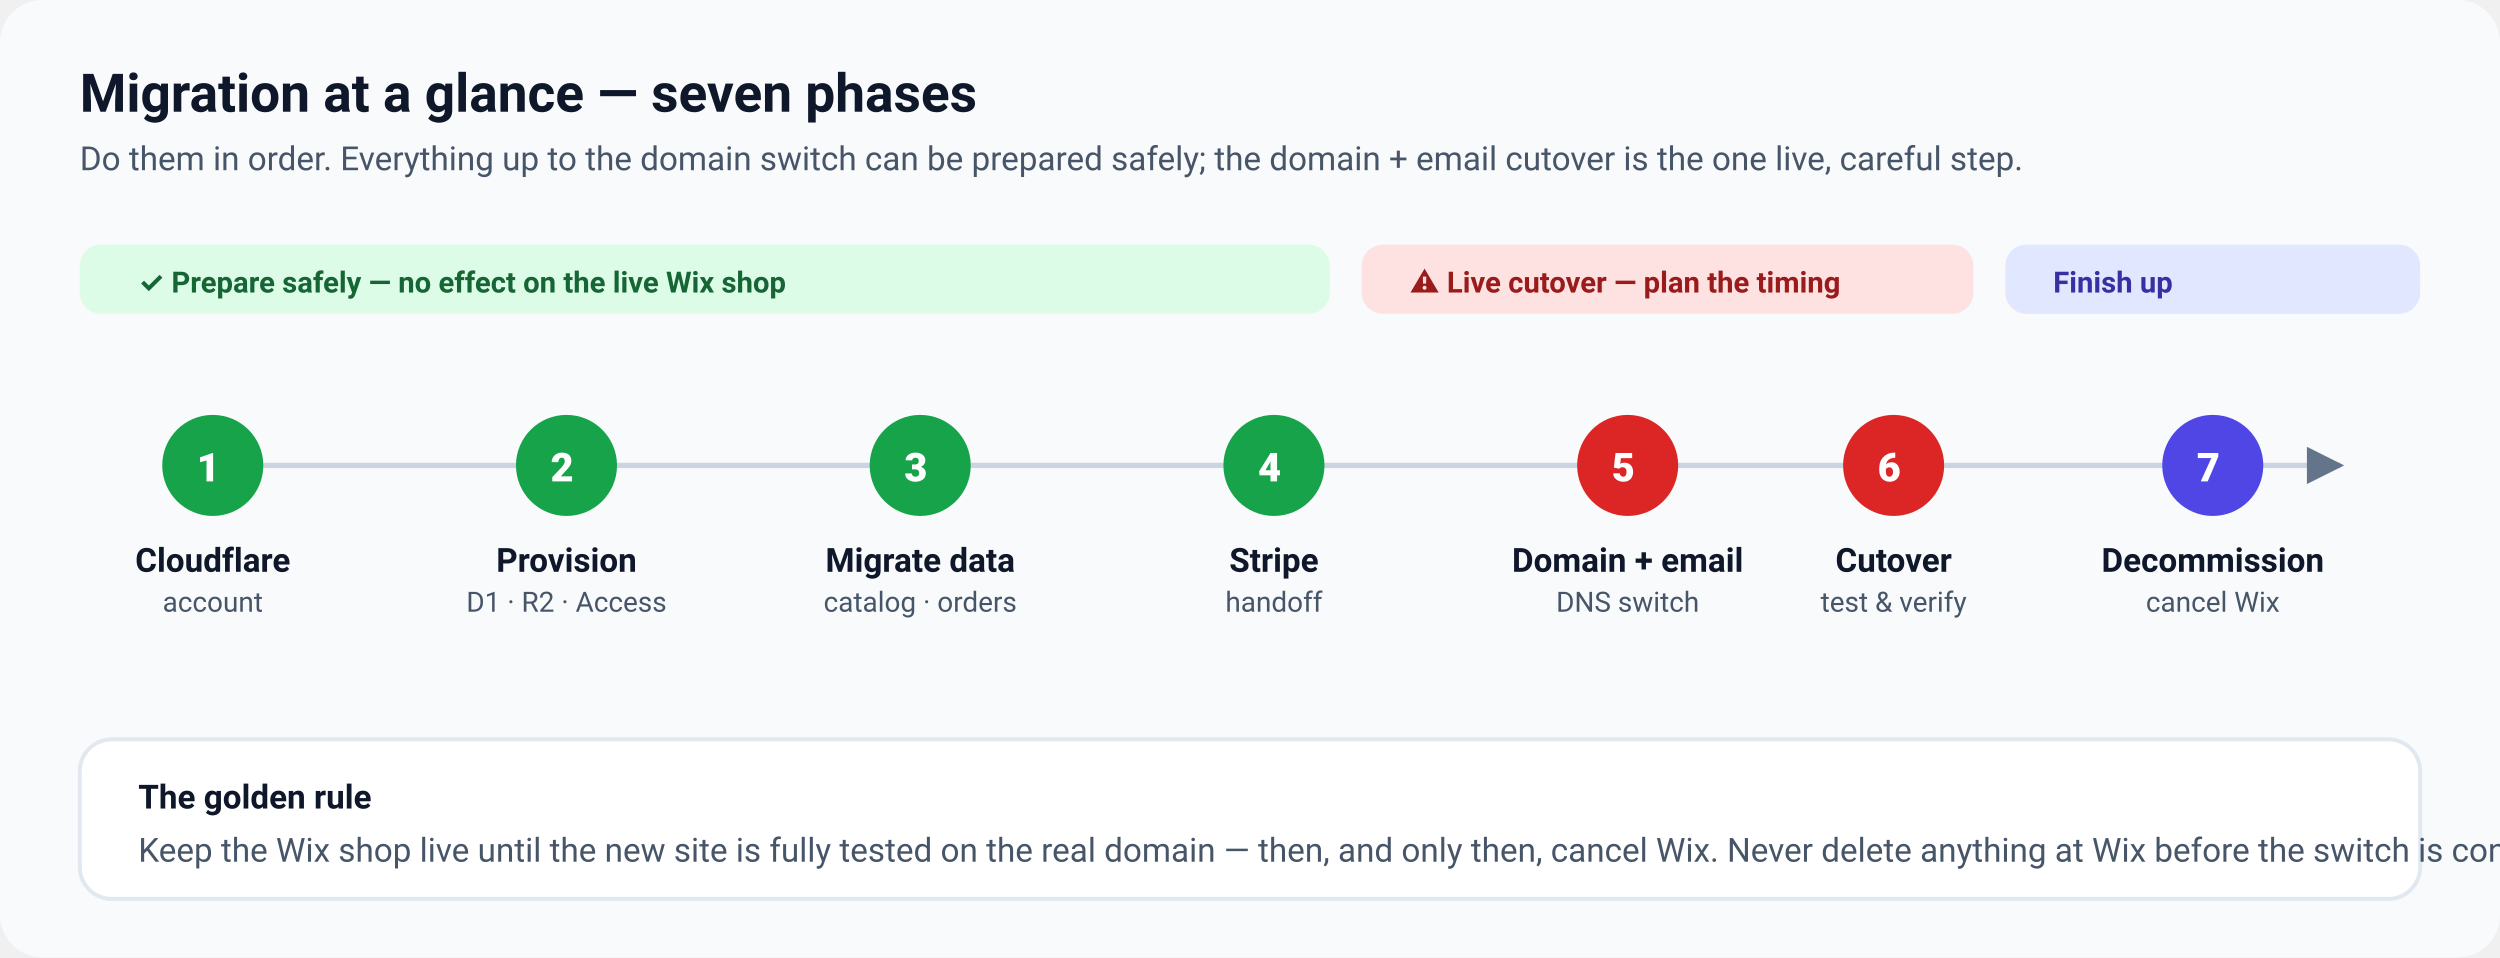
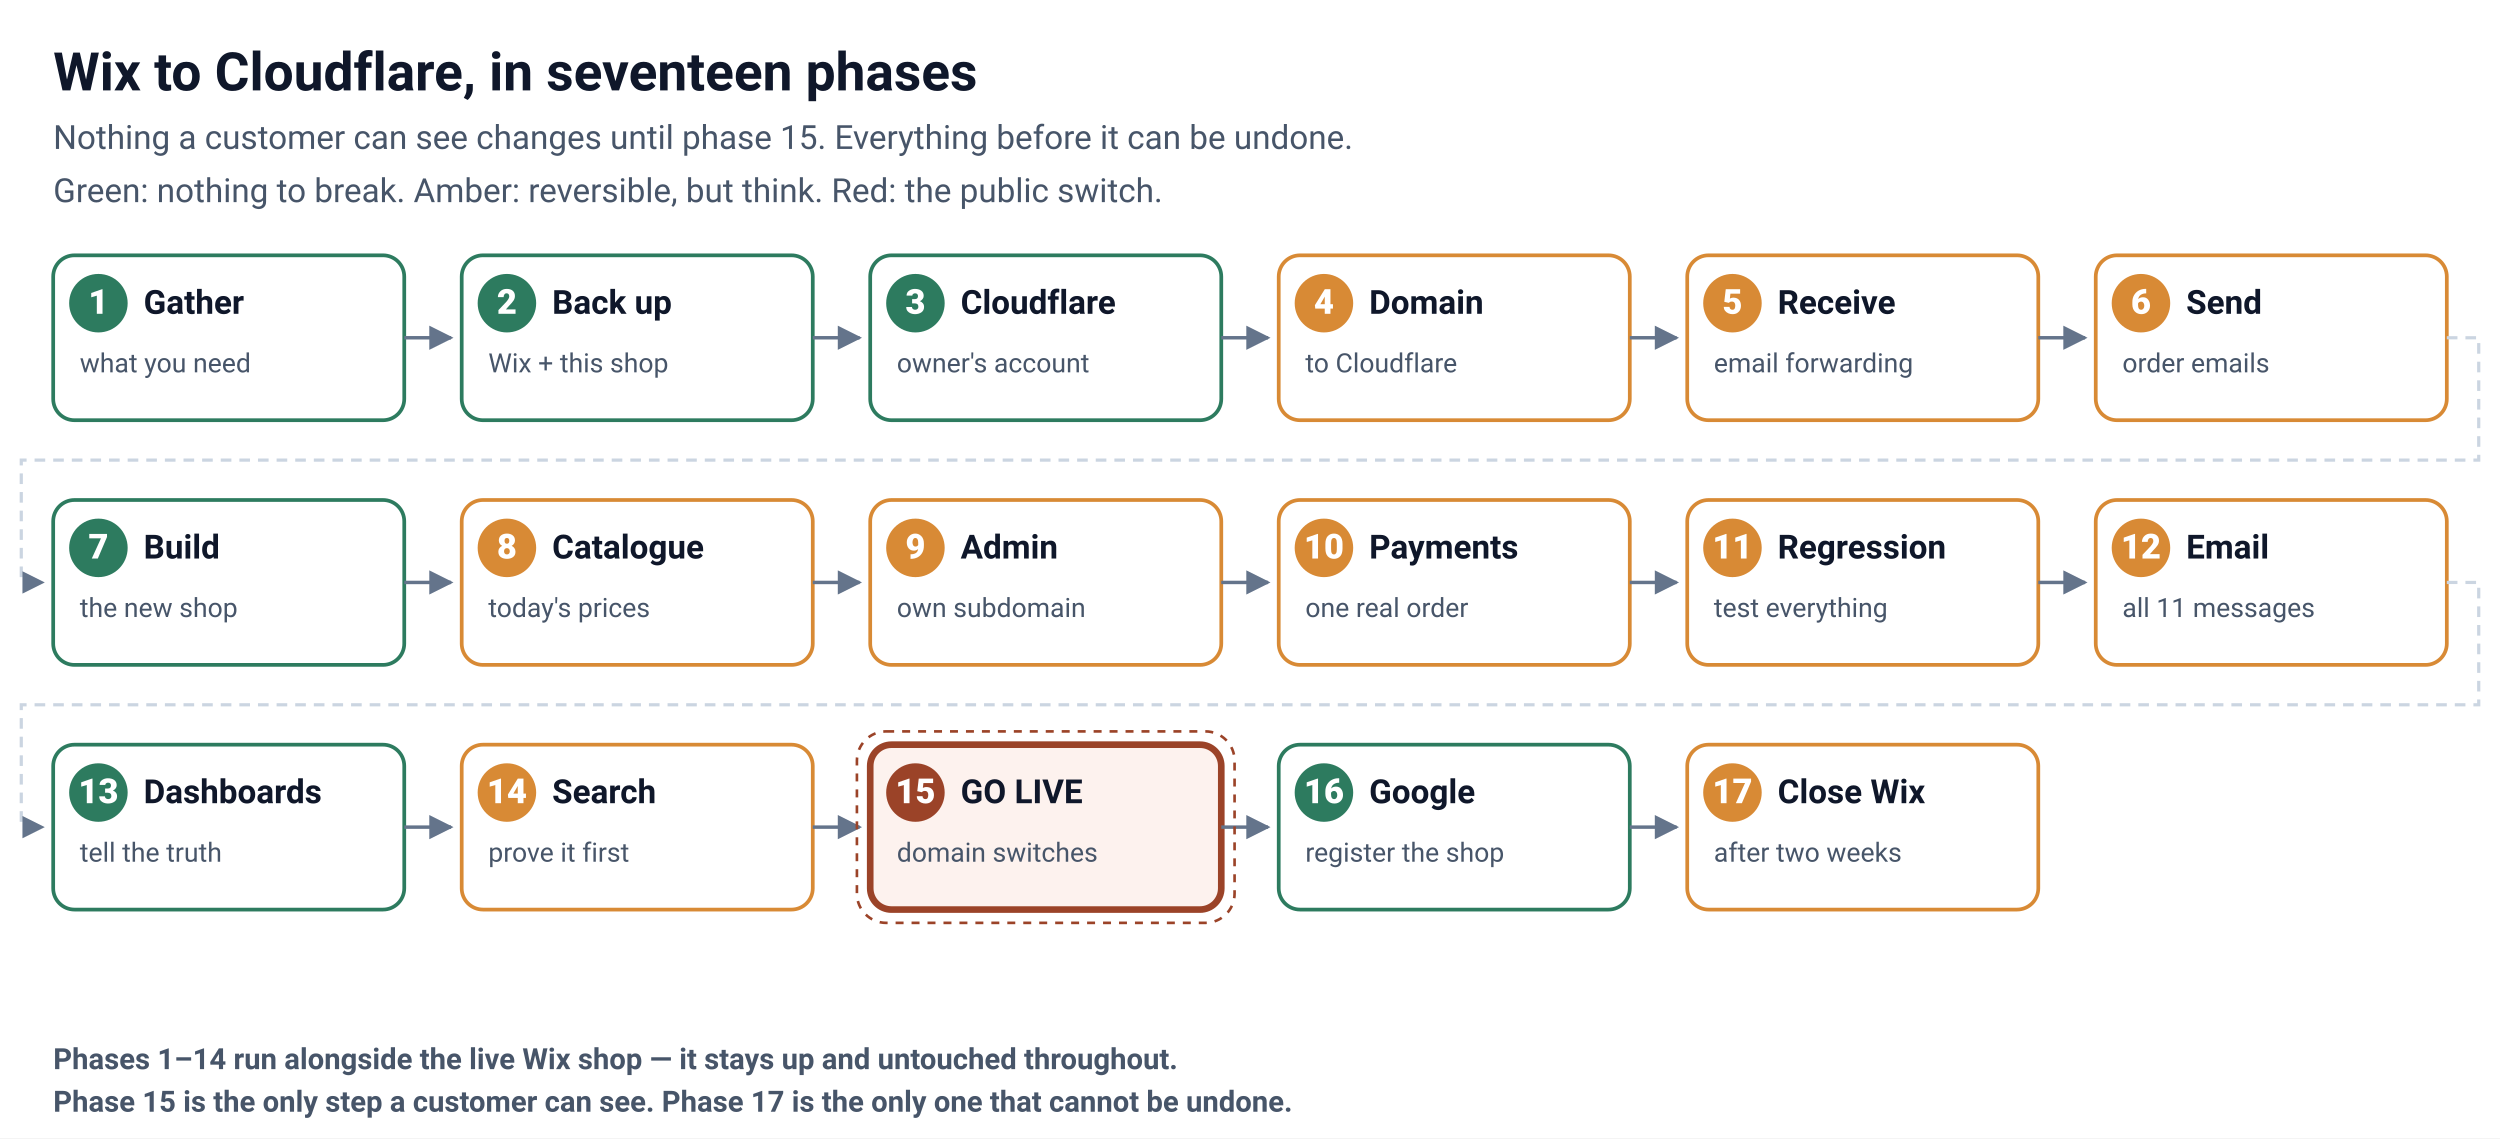
- <svg xmlns="http://www.w3.org/2000/svg" width="940" height="360" viewBox="0 0 940 360" font-family="system-ui, -apple-system, Segoe UI, Roboto, sans-serif">
+ <svg xmlns="http://www.w3.org/2000/svg" width="940" height="428" viewBox="0 0 940 428" font-family="system-ui, -apple-system, Segoe UI, Roboto, sans-serif">
  <defs>
    <marker id="mg" viewBox="0 0 10 10" refX="9" refY="5" markerWidth="7" markerHeight="7" orient="auto-start-reverse">
      <path d="M0 0 L10 5 L0 10 z" fill="#64748b" />
    </marker>
    <style>
      .t   { font-size:20px; font-weight:700; fill:#0f172a; }
      .s   { font-size:12.5px; fill:#475569; }
-       .num { font-size:15px; font-weight:800; fill:#ffffff; }
+       .num { font-size:13px; font-weight:800; fill:#ffffff; }
      .ph  { font-size:12.5px; font-weight:700; fill:#0f172a; }
-       .sub { font-size:10.5px; fill:#475569; }
-       .band{ font-size:11px; font-weight:700; }
+       .sub { font-size:10px; fill:#475569; }
+       .band{ font-size:11px; font-weight:700; fill:#475569; }
    </style>
  </defs>
-   <rect x="0" y="0" width="940" height="360" fill="#f8fafc" rx="16" />
-   <text x="30" y="42" class="t">Migration at a glance — seven phases</text>
-   <text x="30" y="64" class="s">Do them in order. Everything up to the domain switch can be prepared safely; the domain + email cutover is the one live, careful step.</text>
-   <rect x="30" y="92" width="470" height="26" rx="8" fill="#dcfce7" />
-   <text x="52" y="110" class="band" fill="#166534">✓ Prepare safely — no effect on the live Wix shop</text>
-   <rect x="512" y="92" width="230" height="26" rx="8" fill="#fee2e2" />
-   <text x="530" y="110" class="band" fill="#991b1b">⚠ Live cutover — plan the timing</text>
-   <rect x="754" y="92" width="156" height="26" rx="8" fill="#e0e7ff" />
-   <text x="772" y="110" class="band" fill="#3730a3">Finish up</text>
-   <line x1="80" y1="175" x2="880" y2="175" stroke="#cbd5e1" stroke-width="2" marker-end="url(#mg)" />
-   <circle cx="80" cy="175" r="19" fill="#16a34a" />
-   <text x="74" y="181" class="num">1</text>
-   <text x="80" y="215" class="ph" text-anchor="middle">Cloudflare</text>
-   <text x="80" y="230" class="sub" text-anchor="middle">account</text>
-   <circle cx="213" cy="175" r="19" fill="#16a34a" />
-   <text x="207" y="181" class="num">2</text>
-   <text x="213" y="215" class="ph" text-anchor="middle">Provision</text>
-   <text x="213" y="230" class="sub" text-anchor="middle">D1 · R2 · Access</text>
-   <circle cx="346" cy="175" r="19" fill="#16a34a" />
-   <text x="340" y="181" class="num">3</text>
-   <text x="346" y="215" class="ph" text-anchor="middle">Migrate data</text>
-   <text x="346" y="230" class="sub" text-anchor="middle">catalog · orders</text>
-   <circle cx="479" cy="175" r="19" fill="#16a34a" />
-   <text x="473" y="181" class="num">4</text>
-   <text x="479" y="215" class="ph" text-anchor="middle">Stripe</text>
-   <text x="479" y="230" class="sub" text-anchor="middle">handoff</text>
-   <circle cx="612" cy="175" r="19" fill="#dc2626" />
-   <text x="606" y="181" class="num">5</text>
-   <text x="612" y="215" class="ph" text-anchor="middle" fill="#991b1b">Domain + email</text>
-   <text x="612" y="230" class="sub" text-anchor="middle">DNS switch</text>
-   <circle cx="712" cy="175" r="19" fill="#dc2626" />
-   <text x="706" y="181" class="num">6</text>
-   <text x="712" y="215" class="ph" text-anchor="middle" fill="#991b1b">Cutover</text>
-   <text x="712" y="230" class="sub" text-anchor="middle">test &amp; verify</text>
-   <circle cx="832" cy="175" r="19" fill="#4f46e5" />
-   <text x="826" y="181" class="num">7</text>
-   <text x="832" y="215" class="ph" text-anchor="middle">Decommission</text>
-   <text x="832" y="230" class="sub" text-anchor="middle">cancel Wix</text>
-   <rect x="30" y="278" width="880" height="60" fill="#ffffff" stroke="#e2e8f0" stroke-width="1.5" rx="12" />
-   <text x="52" y="304" class="ph" font-size="13">The golden rule</text>
-   <text x="52" y="324" class="s">Keep the Wix shop live until the new site is fully tested on the real domain — then, and only then, cancel Wix. Never delete anything at Wix before the switch is confirmed working.</text>
+   <rect width="940" height="428" fill="#ffffff" />
+   <text class="t" x="20" y="34">Wix to Cloudflare, in seventeen phases</text>
+   <text class="s" x="20" y="56">Nothing a customer can see changes until phase 15. Everything before it can be undone.</text>
+   <text class="s" x="20" y="76">Green: nothing to break.  Amber: reversible, but think.  Red: the public switch.</text>
+   <g>
+     <rect x="20" y="96" width="132" height="62" rx="8" fill="#ffffff" stroke="#2d7b5f" stroke-width="1.4" />
+     <circle cx="37" cy="114" r="11" fill="#2d7b5f" />
+     <text class="num" x="37" y="118" text-anchor="middle">1</text>
+     <text class="ph" x="54" y="118">Gather</text>
+     <text class="sub" x="30" y="140">what you need</text>
+   </g>
+   <line x1="152" y1="127" x2="169.6" y2="127" stroke="#64748b" stroke-width="1.3" marker-end="url(#mg)" />
+   <g>
+     <rect x="173.6" y="96" width="132" height="62" rx="8" fill="#ffffff" stroke="#2d7b5f" stroke-width="1.4" />
+     <circle cx="190.6" cy="114" r="11" fill="#2d7b5f" />
+     <text class="num" x="190.6" y="118" text-anchor="middle">2</text>
+     <text class="ph" x="207.6" y="118">Back up</text>
+     <text class="sub" x="183.6" y="140">Wix + this shop</text>
+   </g>
+   <line x1="305.6" y1="127" x2="323.2" y2="127" stroke="#64748b" stroke-width="1.3" marker-end="url(#mg)" />
+   <g>
+     <rect x="327.2" y="96" width="132" height="62" rx="8" fill="#ffffff" stroke="#2d7b5f" stroke-width="1.4" />
+     <circle cx="344.2" cy="114" r="11" fill="#2d7b5f" />
+     <text class="num" x="344.2" y="118" text-anchor="middle">3</text>
+     <text class="ph" x="361.2" y="118">Cloudflare</text>
+     <text class="sub" x="337.2" y="140">owner's account</text>
+   </g>
+   <line x1="459.2" y1="127" x2="476.8" y2="127" stroke="#64748b" stroke-width="1.3" marker-end="url(#mg)" />
+   <g>
+     <rect x="480.8" y="96" width="132" height="62" rx="8" fill="#ffffff" stroke="#d88a35" stroke-width="1.4" />
+     <circle cx="497.8" cy="114" r="11" fill="#d88a35" />
+     <text class="num" x="497.8" y="118" text-anchor="middle">4</text>
+     <text class="ph" x="514.8" y="118">Domain</text>
+     <text class="sub" x="490.8" y="140">to Cloudflare</text>
+   </g>
+   <line x1="612.8" y1="127" x2="630.4" y2="127" stroke="#64748b" stroke-width="1.3" marker-end="url(#mg)" />
+   <g>
+     <rect x="634.4" y="96" width="132" height="62" rx="8" fill="#ffffff" stroke="#d88a35" stroke-width="1.4" />
+     <circle cx="651.4" cy="114" r="11" fill="#d88a35" />
+     <text class="num" x="651.4" y="118" text-anchor="middle">5</text>
+     <text class="ph" x="668.4" y="118">Receive</text>
+     <text class="sub" x="644.4" y="140">email forwarding</text>
+   </g>
+   <line x1="766.4" y1="127" x2="784" y2="127" stroke="#64748b" stroke-width="1.3" marker-end="url(#mg)" />
+   <g>
+     <rect x="788" y="96" width="132" height="62" rx="8" fill="#ffffff" stroke="#d88a35" stroke-width="1.4" />
+     <circle cx="805" cy="114" r="11" fill="#d88a35" />
+     <text class="num" x="805" y="118" text-anchor="middle">6</text>
+     <text class="ph" x="822" y="118">Send</text>
+     <text class="sub" x="798" y="140">order emails</text>
+   </g>
+   <path d="M920 127 H932 V173 H8 V219 H16" fill="none" stroke="#cbd5e1" stroke-width="1.2" stroke-dasharray="4 3" marker-end="url(#mg)" />
+   <g>
+     <rect x="20" y="188" width="132" height="62" rx="8" fill="#ffffff" stroke="#2d7b5f" stroke-width="1.4" />
+     <circle cx="37" cy="206" r="11" fill="#2d7b5f" />
+     <text class="num" x="37" y="210" text-anchor="middle">7</text>
+     <text class="ph" x="54" y="210">Build</text>
+     <text class="sub" x="30" y="232">the new shop</text>
+   </g>
+   <line x1="152" y1="219" x2="169.6" y2="219" stroke="#64748b" stroke-width="1.3" marker-end="url(#mg)" />
+   <g>
+     <rect x="173.6" y="188" width="132" height="62" rx="8" fill="#ffffff" stroke="#d88a35" stroke-width="1.4" />
+     <circle cx="190.6" cy="206" r="11" fill="#d88a35" />
+     <text class="num" x="190.6" y="210" text-anchor="middle">8</text>
+     <text class="ph" x="207.6" y="210">Catalogue</text>
+     <text class="sub" x="183.6" y="232">today's prices</text>
+   </g>
+   <line x1="305.6" y1="219" x2="323.2" y2="219" stroke="#64748b" stroke-width="1.3" marker-end="url(#mg)" />
+   <g>
+     <rect x="327.2" y="188" width="132" height="62" rx="8" fill="#ffffff" stroke="#d88a35" stroke-width="1.4" />
+     <circle cx="344.2" cy="206" r="11" fill="#d88a35" />
+     <text class="num" x="344.2" y="210" text-anchor="middle">9</text>
+     <text class="ph" x="361.2" y="210">Admin</text>
+     <text class="sub" x="337.2" y="232">own subdomain</text>
+   </g>
+   <line x1="459.2" y1="219" x2="476.8" y2="219" stroke="#64748b" stroke-width="1.3" marker-end="url(#mg)" />
+   <g>
+     <rect x="480.8" y="188" width="132" height="62" rx="8" fill="#ffffff" stroke="#d88a35" stroke-width="1.4" />
+     <circle cx="497.8" cy="206" r="11" fill="#d88a35" />
+     <text class="num" x="497.8" y="210" text-anchor="middle">10</text>
+     <text class="ph" x="514.8" y="210">Payments</text>
+     <text class="sub" x="490.8" y="232">one real order</text>
+   </g>
+   <line x1="612.8" y1="219" x2="630.4" y2="219" stroke="#64748b" stroke-width="1.3" marker-end="url(#mg)" />
+   <g>
+     <rect x="634.4" y="188" width="132" height="62" rx="8" fill="#ffffff" stroke="#d88a35" stroke-width="1.4" />
+     <circle cx="651.4" cy="206" r="11" fill="#d88a35" />
+     <text class="num" x="651.4" y="210" text-anchor="middle">11</text>
+     <text class="ph" x="668.4" y="210">Regression</text>
+     <text class="sub" x="644.4" y="232">test everything</text>
+   </g>
+   <line x1="766.4" y1="219" x2="784" y2="219" stroke="#64748b" stroke-width="1.3" marker-end="url(#mg)" />
+   <g>
+     <rect x="788" y="188" width="132" height="62" rx="8" fill="#ffffff" stroke="#d88a35" stroke-width="1.4" />
+     <circle cx="805" cy="206" r="11" fill="#d88a35" />
+     <text class="num" x="805" y="210" text-anchor="middle">12</text>
+     <text class="ph" x="822" y="210">Email</text>
+     <text class="sub" x="798" y="232">all 11 messages</text>
+   </g>
+   <path d="M920 219 H932 V265 H8 V311 H16" fill="none" stroke="#cbd5e1" stroke-width="1.2" stroke-dasharray="4 3" marker-end="url(#mg)" />
+   <g>
+     <rect x="20" y="280" width="132" height="62" rx="8" fill="#ffffff" stroke="#2d7b5f" stroke-width="1.4" />
+     <circle cx="37" cy="298" r="11" fill="#2d7b5f" />
+     <text class="num" x="37" y="302" text-anchor="middle">13</text>
+     <text class="ph" x="54" y="302">Dashboards</text>
+     <text class="sub" x="30" y="324">tell the truth</text>
+   </g>
+   <line x1="152" y1="311" x2="169.6" y2="311" stroke="#64748b" stroke-width="1.3" marker-end="url(#mg)" />
+   <g>
+     <rect x="173.6" y="280" width="132" height="62" rx="8" fill="#ffffff" stroke="#d88a35" stroke-width="1.4" />
+     <circle cx="190.6" cy="298" r="11" fill="#d88a35" />
+     <text class="num" x="190.6" y="302" text-anchor="middle">14</text>
+     <text class="ph" x="207.6" y="302">Search</text>
+     <text class="sub" x="183.6" y="324">prove it first</text>
+   </g>
+   <line x1="305.6" y1="311" x2="323.2" y2="311" stroke="#64748b" stroke-width="1.3" marker-end="url(#mg)" />
+   <g>
+     <rect x="327.2" y="280" width="132" height="62" rx="8" fill="#fdf2ee" stroke="#9b4328" stroke-width="2.5" />
+     <circle cx="344.2" cy="298" r="11" fill="#9b4328" />
+     <text class="num" x="344.2" y="302" text-anchor="middle">15</text>
+     <text class="ph" x="361.2" y="302">GO LIVE</text>
+     <text class="sub" x="337.2" y="324">domain switches</text>
+   </g>
+   <line x1="459.2" y1="311" x2="476.8" y2="311" stroke="#64748b" stroke-width="1.3" marker-end="url(#mg)" />
+   <g>
+     <rect x="480.8" y="280" width="132" height="62" rx="8" fill="#ffffff" stroke="#2d7b5f" stroke-width="1.4" />
+     <circle cx="497.8" cy="298" r="11" fill="#2d7b5f" />
+     <text class="num" x="497.8" y="302" text-anchor="middle">16</text>
+     <text class="ph" x="514.8" y="302">Google</text>
+     <text class="sub" x="490.8" y="324">register the shop</text>
+   </g>
+   <line x1="612.8" y1="311" x2="630.4" y2="311" stroke="#64748b" stroke-width="1.3" marker-end="url(#mg)" />
+   <g>
+     <rect x="634.4" y="280" width="132" height="62" rx="8" fill="#ffffff" stroke="#d88a35" stroke-width="1.4" />
+     <circle cx="651.4" cy="298" r="11" fill="#d88a35" />
+     <text class="num" x="651.4" y="302" text-anchor="middle">17</text>
+     <text class="ph" x="668.4" y="302">Close Wix</text>
+     <text class="sub" x="644.4" y="324">after two weeks</text>
+   </g>
+   <text class="band" x="20" y="402">Phases 1–14 run alongside the live Wix shop — it stays up and untouched throughout.</text>
+   <text class="band" x="20" y="418" fill="#9b4328">Phase 15 is the only step a customer can see. Phase 17 is the only one that cannot be undone.</text>
+   <rect x="322.2" y="275" width="142" height="72" rx="11" fill="none" stroke="#9b4328" stroke-width="1" stroke-dasharray="3 3" />
</svg>
